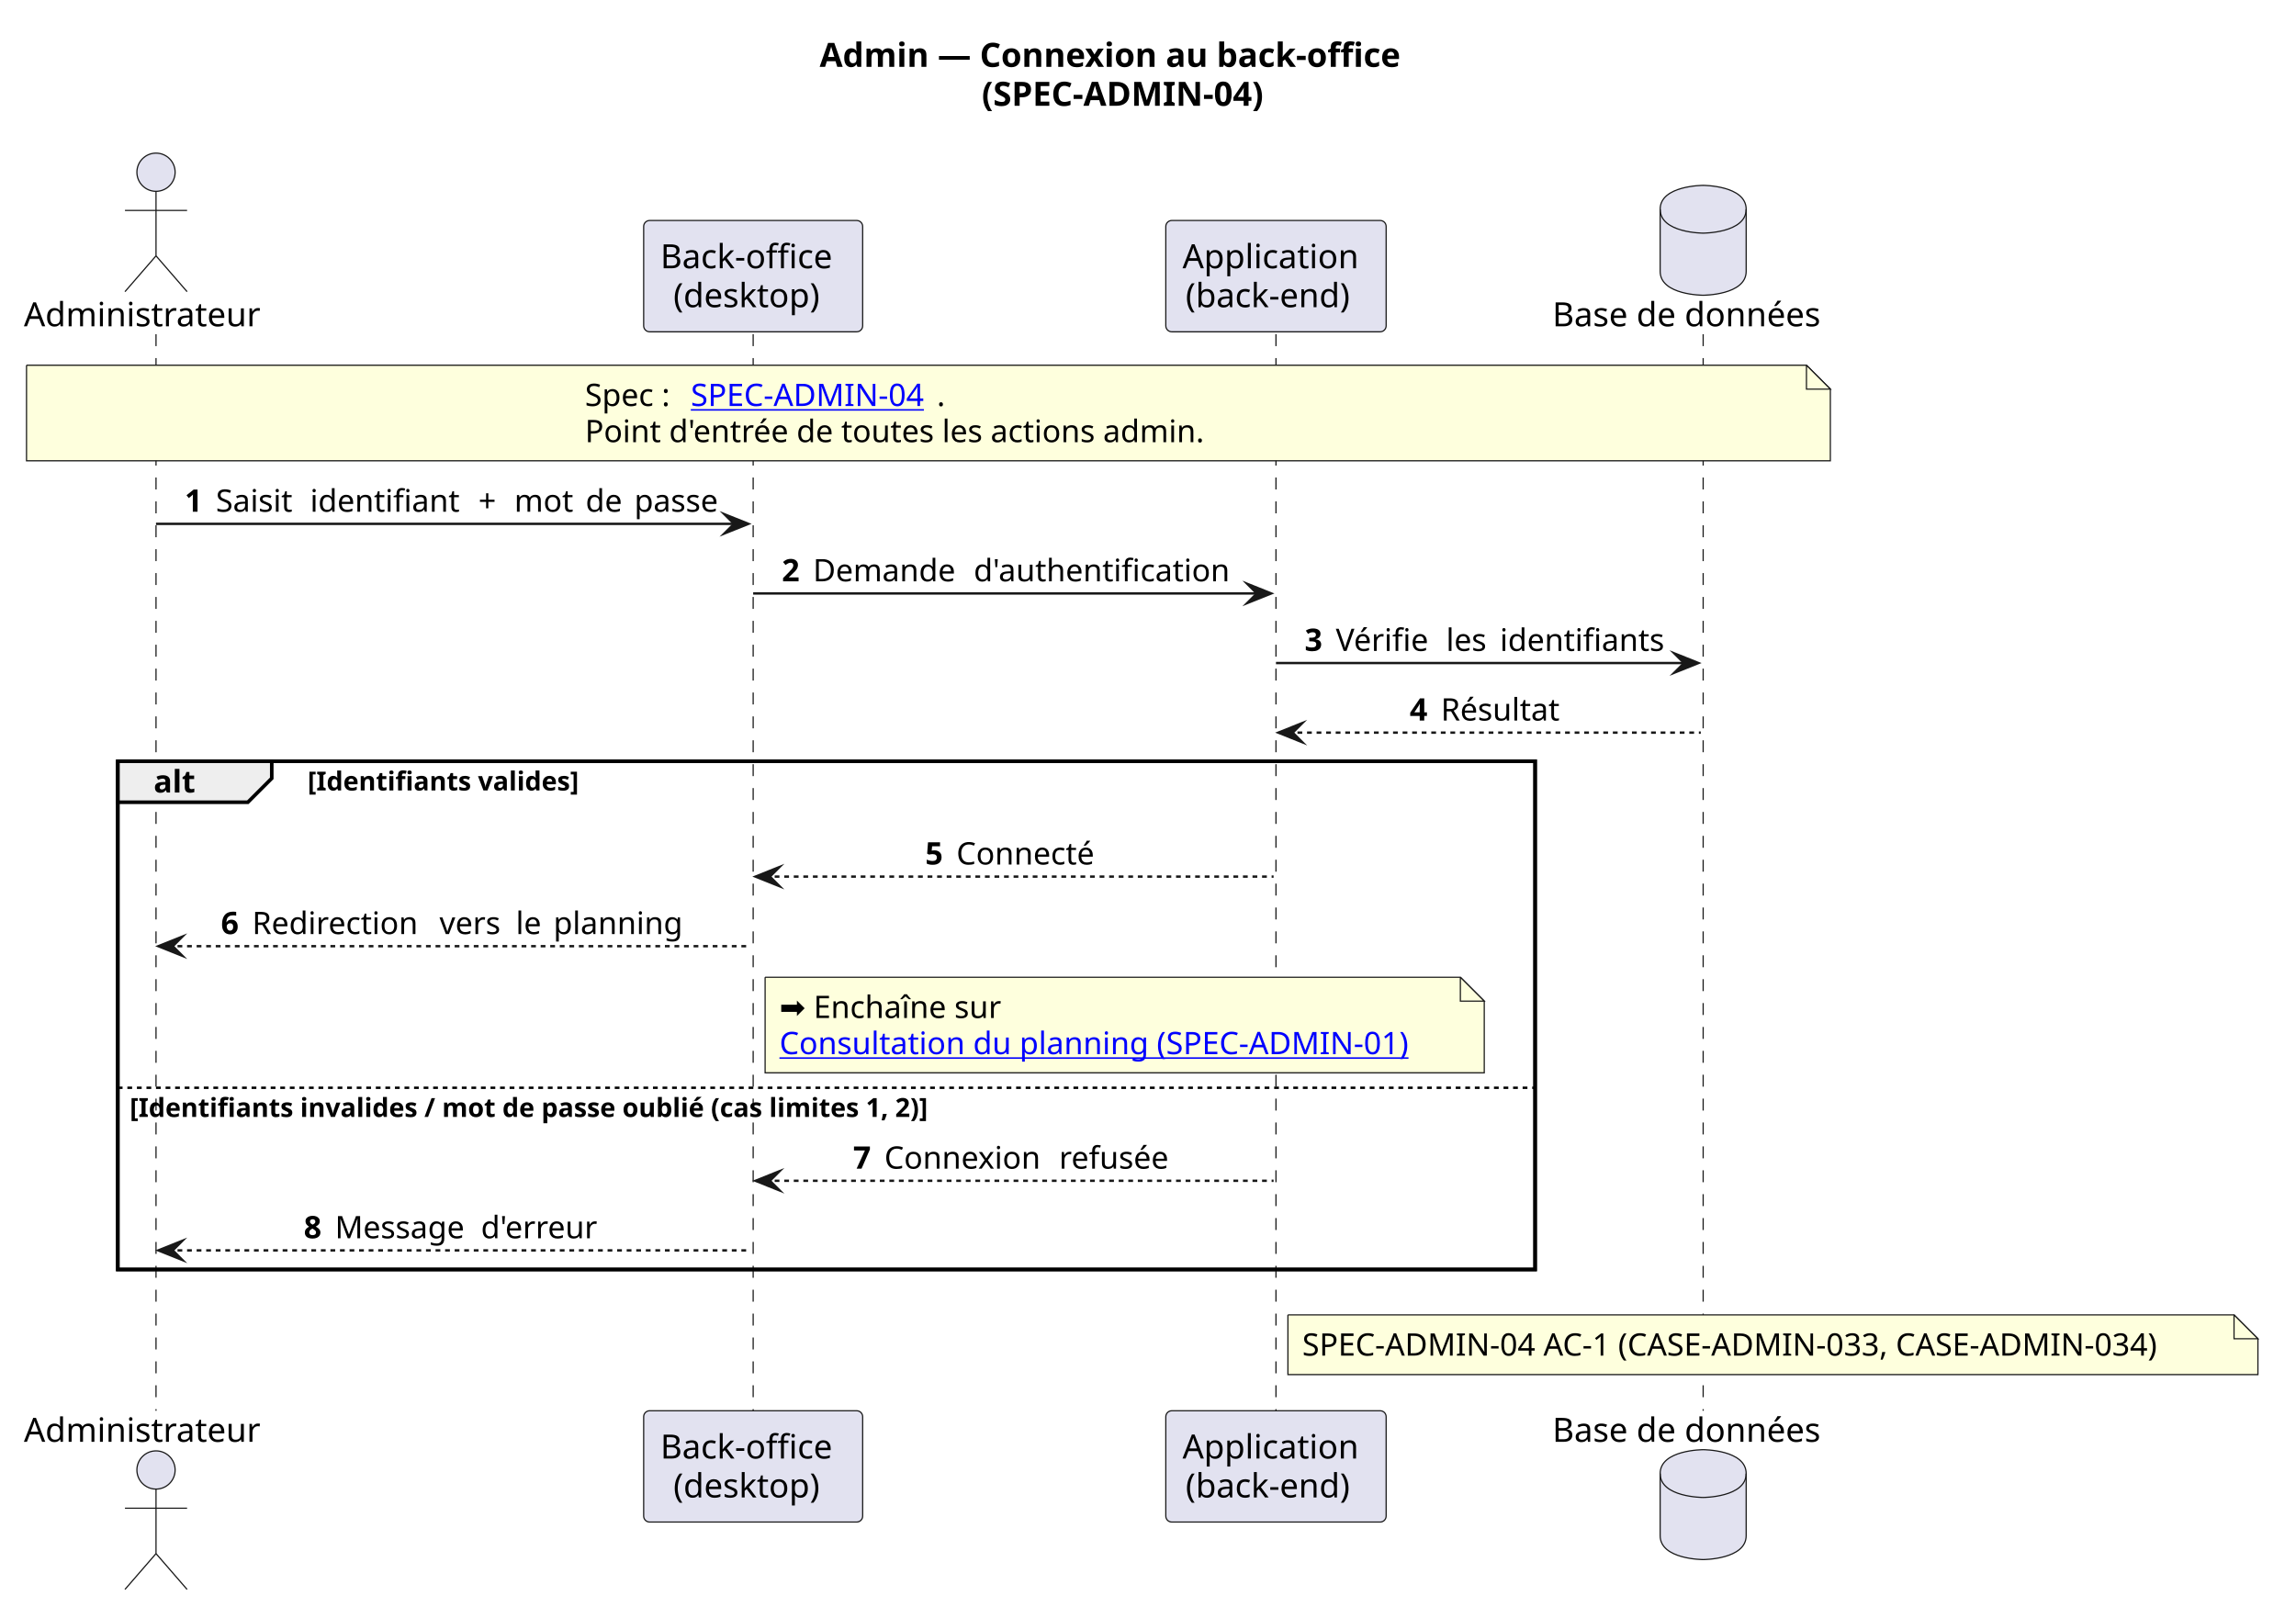
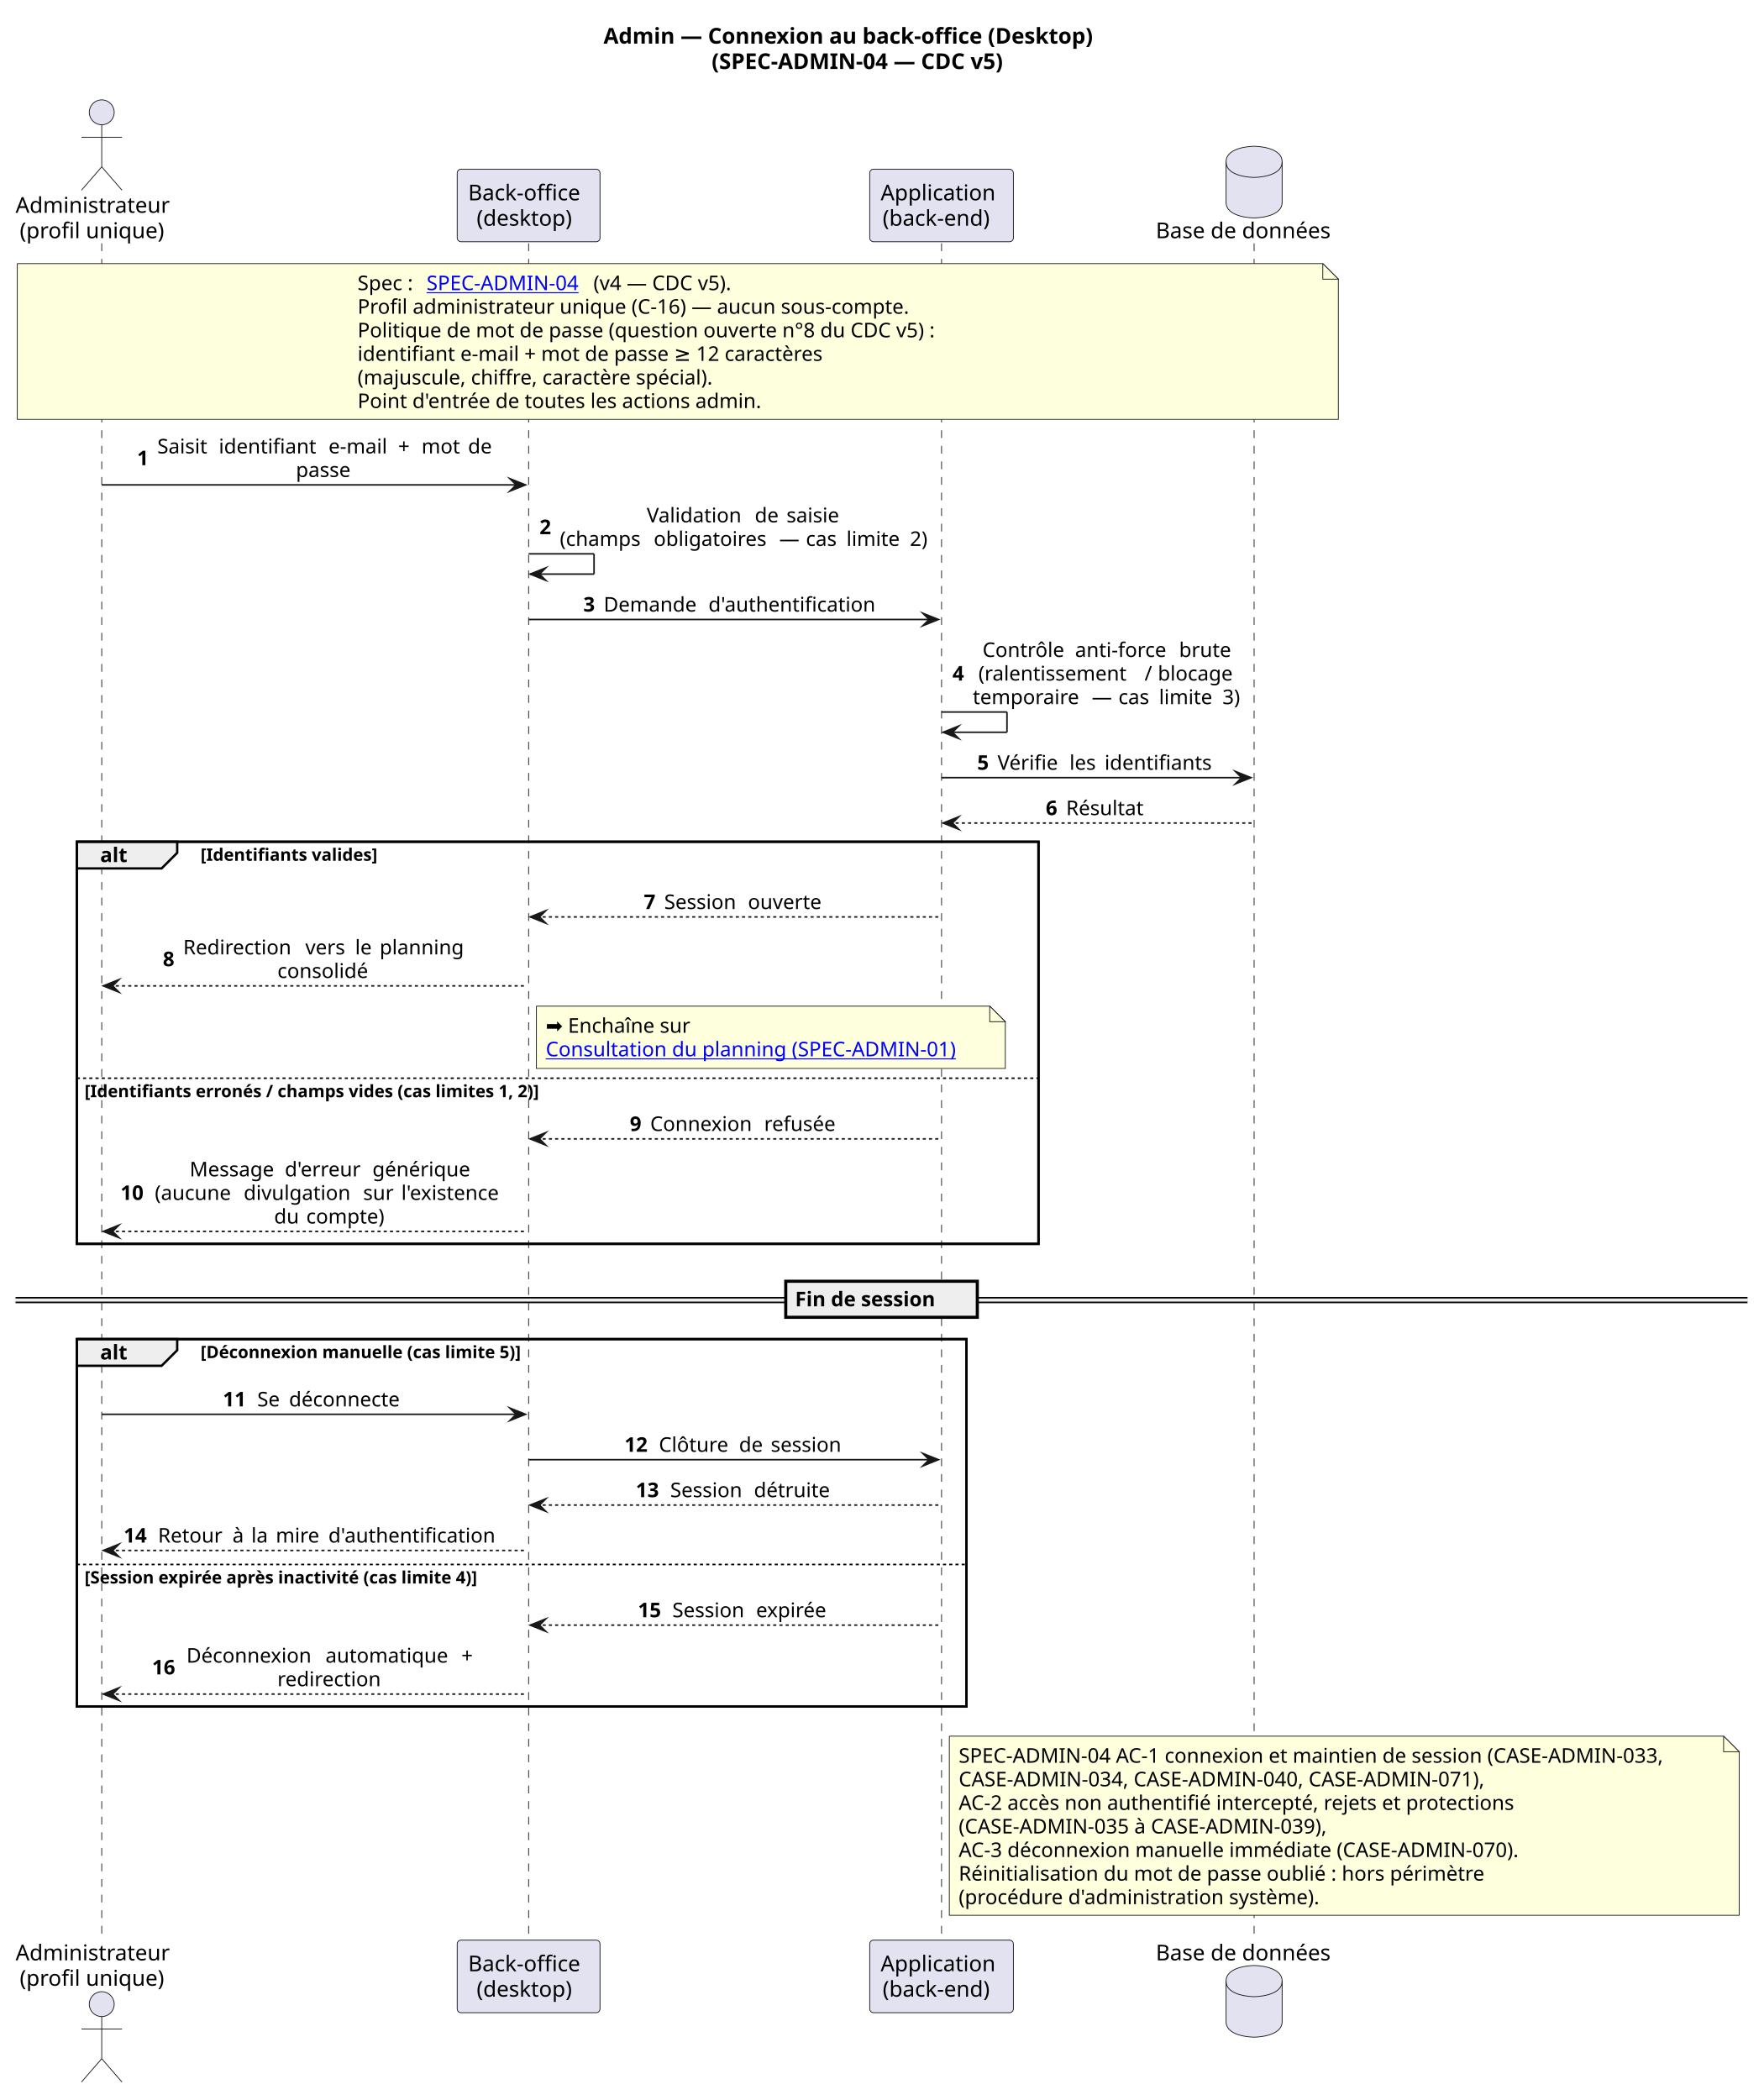
- <svg xmlns="http://www.w3.org/2000/svg" xmlns:xlink="http://www.w3.org/1999/xlink" version="1.1" data-diagram-type="SEQUENCE" style="width:961px;height:677px;background:#FFFFFF;" width="961px" height="677px" viewBox="0 0 961 677" zoomAndPan="magnify" preserveAspectRatio="none" contentStyleType="text/css">
+ <svg xmlns="http://www.w3.org/2000/svg" xmlns:xlink="http://www.w3.org/1999/xlink" version="1.1" data-diagram-type="SEQUENCE" style="width:1132px;height:1348px;background:#FFFFFF;" width="1132px" height="1348px" viewBox="0 0 1132 1348" zoomAndPan="magnify" preserveAspectRatio="none" contentStyleType="text/css">
  <defs />
  <g font-family="sans-serif" lengthAdjust="spacing">
    <g class="title" data-source-line="1">
-       <text x="343.068" y="27.995" fill="#000" font-size="14" textLength="273.137" font-weight="700">Admin — Connexion au back-office</text>
-       <text x="410.938" y="44.292" fill="#000" font-size="14" textLength="137.396" font-weight="700">(SPEC-ADMIN-04)</text>
-     </g>
-     <rect x="49.302" y="318.688" width="593.227" height="212.734" fill="none" style="stroke:#000;stroke-width:1.5;" />
-     <g>
-       <rect x="61.802" y="139.891" width="8" height="450.664" fill="#000" fill-opacity="0" />
-       <line x1="65.302" y1="139.891" x2="65.302" y2="590.555" style="stroke:#181818;stroke-width:0.5;stroke-dasharray:5,5;" />
-     </g>
-     <g>
-       <rect x="311.741" y="139.891" width="8" height="450.664" fill="#000" fill-opacity="0" />
-       <line x1="315.241" y1="139.891" x2="315.241" y2="590.555" style="stroke:#181818;stroke-width:0.5;stroke-dasharray:5,5;" />
-     </g>
-     <g>
-       <rect x="530.564" y="139.891" width="8" height="450.664" fill="#000" fill-opacity="0" />
-       <line x1="534.064" y1="139.891" x2="534.064" y2="590.555" style="stroke:#181818;stroke-width:0.5;stroke-dasharray:5,5;" />
-     </g>
-     <g>
-       <rect x="709.366" y="139.891" width="8" height="450.664" fill="#000" fill-opacity="0" />
-       <line x1="712.866" y1="139.891" x2="712.866" y2="590.555" style="stroke:#181818;stroke-width:0.5;stroke-dasharray:5,5;" />
+       <text x="387.407" y="27.995" fill="#000" font-size="14" textLength="355.899" font-weight="700">Admin — Connexion au back-office (Desktop)</text>
+       <text x="456.829" y="44.292" fill="#000" font-size="14" textLength="217.055" font-weight="700">(SPEC-ADMIN-04 — CDC v5)</text>
+     </g>
+     <rect x="49.302" y="540.313" width="617.303" height="258.133" fill="none" style="stroke:#000;stroke-width:1.5;" />
+     <rect x="49.302" y="859.578" width="571.086" height="235.867" fill="none" style="stroke:#000;stroke-width:1.5;" />
+     <g>
+       <rect x="61.802" y="156.188" width="8" height="1089.188" fill="#000" fill-opacity="0" />
+       <line x1="65.302" y1="156.188" x2="65.302" y2="1245.375" style="stroke:#181818;stroke-width:0.5;stroke-dasharray:5,5;" />
+     </g>
+     <g>
+       <rect x="335.818" y="156.188" width="8" height="1089.188" fill="#000" fill-opacity="0" />
+       <line x1="339.318" y1="156.188" x2="339.318" y2="1245.375" style="stroke:#181818;stroke-width:0.5;stroke-dasharray:5,5;" />
+     </g>
+     <g>
+       <rect x="600.888" y="156.188" width="8" height="1089.188" fill="#000" fill-opacity="0" />
+       <line x1="604.388" y1="156.188" x2="604.388" y2="1245.375" style="stroke:#181818;stroke-width:0.5;stroke-dasharray:5,5;" />
+     </g>
+     <g>
+       <rect x="801.516" y="156.188" width="8" height="1089.188" fill="#000" fill-opacity="0" />
+       <line x1="805.016" y1="156.188" x2="805.016" y2="1245.375" style="stroke:#181818;stroke-width:0.5;stroke-dasharray:5,5;" />
    </g>
    <text x="10" y="136.589" fill="#000" font-size="14" textLength="104.604">Administrateur</text>
+     <text x="12.652" y="152.886" fill="#000" font-size="14" textLength="99.299">(profil unique)</text>
    <ellipse cx="65.302" cy="72.094" rx="8" ry="8" fill="#E2E2F0" style="stroke:#181818;stroke-width:0.5;" />
    <path d="M65.302,80.094 L65.302,107.094 M52.302,88.094 L78.302,88.094 M65.302,107.094 L52.302,122.094 M65.302,107.094 L78.302,122.094" style="stroke:#181818;stroke-width:0.5;" fill="none" />
-     <rect x="269.41" y="92.297" width="91.663" height="46.594" fill="#E2E2F0" style="stroke:#181818;stroke-width:0.5;" rx="2.5" ry="2.5" />
-     <text x="276.41" y="112.292" fill="#000" font-size="14" textLength="77.663">Back-office</text>
-     <text x="281.858" y="128.589" fill="#000" font-size="14" textLength="66.767">(desktop)</text>
-     <rect x="487.953" y="92.297" width="92.224" height="46.594" fill="#E2E2F0" style="stroke:#181818;stroke-width:0.5;" rx="2.5" ry="2.5" />
-     <text x="494.953" y="112.292" fill="#000" font-size="14" textLength="78.224">Application</text>
-     <text x="496.255" y="128.589" fill="#000" font-size="14" textLength="75.619">(back-end)</text>
-     <text x="649.761" y="136.589" fill="#000" font-size="14" textLength="120.21">Base de données</text>
-     <path d="M694.866,87.594 C694.866,77.594 712.866,77.594 712.866,77.594 C712.866,77.594 730.866,77.594 730.866,87.594 L730.866,113.594 C730.866,123.594 712.866,123.594 712.866,123.594 C712.866,123.594 694.866,123.594 694.866,113.594 L694.866,87.594" style="stroke:#181818;stroke-width:0.5;" fill="#E2E2F0" />
-     <path d="M694.866,87.594 C694.866,97.594 712.866,97.594 712.866,97.594 C712.866,97.594 730.866,97.594 730.866,87.594" style="stroke:#181818;stroke-width:0.5;" fill="none" />
-     <text x="10" y="603.55" fill="#000" font-size="14" textLength="104.604">Administrateur</text>
-     <ellipse cx="65.302" cy="615.352" rx="8" ry="8" fill="#E2E2F0" style="stroke:#181818;stroke-width:0.5;" />
-     <path d="M65.302,623.352 L65.302,650.352 M52.302,631.352 L78.302,631.352 M65.302,650.352 L52.302,665.352 M65.302,650.352 L78.302,665.352" style="stroke:#181818;stroke-width:0.5;" fill="none" />
-     <rect x="269.41" y="590.555" width="91.663" height="46.594" fill="#E2E2F0" style="stroke:#181818;stroke-width:0.5;" rx="2.5" ry="2.5" />
-     <text x="276.41" y="610.55" fill="#000" font-size="14" textLength="77.663">Back-office</text>
-     <text x="281.858" y="626.847" fill="#000" font-size="14" textLength="66.767">(desktop)</text>
-     <rect x="487.953" y="590.555" width="92.224" height="46.594" fill="#E2E2F0" style="stroke:#181818;stroke-width:0.5;" rx="2.5" ry="2.5" />
-     <text x="494.953" y="610.55" fill="#000" font-size="14" textLength="78.224">Application</text>
-     <text x="496.255" y="626.847" fill="#000" font-size="14" textLength="75.619">(back-end)</text>
-     <text x="649.761" y="603.55" fill="#000" font-size="14" textLength="120.21">Base de données</text>
-     <path d="M694.866,616.852 C694.866,606.852 712.866,606.852 712.866,606.852 C712.866,606.852 730.866,606.852 730.866,616.852 L730.866,642.852 C730.866,652.852 712.866,652.852 712.866,652.852 C712.866,652.852 694.866,652.852 694.866,642.852 L694.866,616.852" style="stroke:#181818;stroke-width:0.5;" fill="#E2E2F0" />
-     <path d="M694.866,616.852 C694.866,626.852 712.866,626.852 712.866,626.852 C712.866,626.852 730.866,626.852 730.866,616.852" style="stroke:#181818;stroke-width:0.5;" fill="none" />
-     <path d="M11.098,152.891 L11.098,192.891 L766.098,192.891 L766.098,162.891 L756.098,152.891 L11.098,152.891" style="stroke:#181818;stroke-width:0.5;" fill="#FEFFDD" />
-     <path d="M756.098,152.891 L756.098,162.891 L766.098,162.891 L756.098,152.891" style="stroke:#181818;stroke-width:0.5;" fill="#FEFFDD" />
-     <text x="244.843" y="169.958" fill="#000" font-size="13" textLength="40.162">Spec :</text>
+     <rect x="293.486" y="108.594" width="91.663" height="46.594" fill="#E2E2F0" style="stroke:#181818;stroke-width:0.5;" rx="2.5" ry="2.5" />
+     <text x="300.486" y="128.589" fill="#000" font-size="14" textLength="77.663">Back-office</text>
+     <text x="305.935" y="144.886" fill="#000" font-size="14" textLength="66.767">(desktop)</text>
+     <rect x="558.276" y="108.594" width="92.224" height="46.594" fill="#E2E2F0" style="stroke:#181818;stroke-width:0.5;" rx="2.5" ry="2.5" />
+     <text x="565.276" y="128.589" fill="#000" font-size="14" textLength="78.224">Application</text>
+     <text x="566.578" y="144.886" fill="#000" font-size="14" textLength="75.619">(back-end)</text>
+     <text x="741.911" y="152.886" fill="#000" font-size="14" textLength="120.21">Base de données</text>
+     <path d="M787.016,103.891 C787.016,93.891 805.016,93.891 805.016,93.891 C805.016,93.891 823.016,93.891 823.016,103.891 L823.016,129.891 C823.016,139.891 805.016,139.891 805.016,139.891 C805.016,139.891 787.016,139.891 787.016,129.891 L787.016,103.891" style="stroke:#181818;stroke-width:0.5;" fill="#E2E2F0" />
+     <path d="M787.016,103.891 C787.016,113.891 805.016,113.891 805.016,113.891 C805.016,113.891 823.016,113.891 823.016,103.891" style="stroke:#181818;stroke-width:0.5;" fill="none" />
+     <text x="10" y="1258.37" fill="#000" font-size="14" textLength="104.604">Administrateur</text>
+     <text x="12.652" y="1274.667" fill="#000" font-size="14" textLength="99.299">(profil unique)</text>
+     <ellipse cx="65.302" cy="1286.469" rx="8" ry="8" fill="#E2E2F0" style="stroke:#181818;stroke-width:0.5;" />
+     <path d="M65.302,1294.469 L65.302,1321.469 M52.302,1302.469 L78.302,1302.469 M65.302,1321.469 L52.302,1336.469 M65.302,1321.469 L78.302,1336.469" style="stroke:#181818;stroke-width:0.5;" fill="none" />
+     <rect x="293.486" y="1245.375" width="91.663" height="46.594" fill="#E2E2F0" style="stroke:#181818;stroke-width:0.5;" rx="2.5" ry="2.5" />
+     <text x="300.486" y="1265.37" fill="#000" font-size="14" textLength="77.663">Back-office</text>
+     <text x="305.935" y="1281.667" fill="#000" font-size="14" textLength="66.767">(desktop)</text>
+     <rect x="558.276" y="1245.375" width="92.224" height="46.594" fill="#E2E2F0" style="stroke:#181818;stroke-width:0.5;" rx="2.5" ry="2.5" />
+     <text x="565.276" y="1265.37" fill="#000" font-size="14" textLength="78.224">Application</text>
+     <text x="566.578" y="1281.667" fill="#000" font-size="14" textLength="75.619">(back-end)</text>
+     <text x="741.911" y="1258.37" fill="#000" font-size="14" textLength="120.21">Base de données</text>
+     <path d="M787.016,1271.672 C787.016,1261.672 805.016,1261.672 805.016,1261.672 C805.016,1261.672 823.016,1261.672 823.016,1271.672 L823.016,1297.672 C823.016,1307.672 805.016,1307.672 805.016,1307.672 C805.016,1307.672 787.016,1307.672 787.016,1297.672 L787.016,1271.672" style="stroke:#181818;stroke-width:0.5;" fill="#E2E2F0" />
+     <path d="M787.016,1271.672 C787.016,1281.672 805.016,1281.672 805.016,1281.672 C805.016,1281.672 823.016,1281.672 823.016,1271.672" style="stroke:#181818;stroke-width:0.5;" fill="none" />
+     <path d="M11.098,169.188 L11.098,269.188 L859.098,269.188 L859.098,179.188 L849.098,169.188 L11.098,169.188" style="stroke:#181818;stroke-width:0.5;" fill="#FEFFDD" />
+     <path d="M849.098,169.188 L849.098,179.188 L859.098,179.188 L849.098,169.188" style="stroke:#181818;stroke-width:0.5;" fill="#FEFFDD" />
+     <text x="229.514" y="186.254" fill="#000" font-size="13" textLength="40.162">Spec :</text>
    <a target="_top" href="../../../specs/admin.md" xlink:href="../../../specs/admin.md" xlink:type="simple" xlink:actuate="onRequest" xlink:show="new" title="../../../specs/admin.md" xlink:title="../../../specs/admin.md">
-       <text x="289.137" y="169.958" fill="#00F" font-size="13" textLength="102.984" text-decoration="underline">SPEC-ADMIN-04</text>
+       <text x="273.808" y="186.254" fill="#00F" font-size="13" textLength="102.984" text-decoration="underline">SPEC-ADMIN-04</text>
    </a>
-     <text x="392.122" y="169.958" fill="#000" font-size="13">.</text>
-     <text x="244.843" y="185.09" fill="#000" font-size="13" textLength="279.481">Point d'entrée de toutes les actions admin.</text>
-     <polygon points="303.241,215.289,313.241,219.289,303.241,223.289,307.241,219.289" fill="#181818" style="stroke:#181818;stroke-width:1;stroke-linejoin:miter;stroke-miterlimit:10;" />
-     <line x1="65.302" y1="219.289" x2="309.241" y2="219.289" style="stroke:#181818;stroke-width:1;" />
-     <text x="77.302" y="214.223" fill="#000" font-size="13" font-weight="700">1</text>
-     <text x="90.347" y="214.223" fill="#000" font-size="13" textLength="35.312">Saisit</text>
-     <text x="125.659" y="214.223" fill="#000" font-size="13"> </text>
-     <text x="129.792" y="214.223" fill="#000" font-size="13" textLength="66.301">identifiant</text>
-     <text x="196.093" y="214.223" fill="#000" font-size="13"> </text>
-     <text x="200.225" y="214.223" fill="#000" font-size="13">+</text>
-     <text x="211.118" y="214.223" fill="#000" font-size="13"> </text>
-     <text x="215.25" y="214.223" fill="#000" font-size="13" textLength="25.714">mot</text>
-     <text x="240.964" y="214.223" fill="#000" font-size="13"> </text>
-     <text x="245.097" y="214.223" fill="#000" font-size="13" textLength="16.25">de</text>
-     <text x="261.347" y="214.223" fill="#000" font-size="13"> </text>
-     <text x="265.479" y="214.223" fill="#000" font-size="13" textLength="37.762">passe</text>
-     <polygon points="522.064,244.422,532.064,248.422,522.064,252.422,526.064,248.422" fill="#181818" style="stroke:#181818;stroke-width:1;stroke-linejoin:miter;stroke-miterlimit:10;" />
-     <line x1="315.241" y1="248.422" x2="528.064" y2="248.422" style="stroke:#181818;stroke-width:1;" />
-     <text x="327.241" y="243.356" fill="#000" font-size="13" font-weight="700">2</text>
-     <text x="340.287" y="243.356" fill="#000" font-size="13" textLength="63.127">Demande</text>
-     <text x="403.414" y="243.356" fill="#000" font-size="13"> </text>
-     <text x="407.546" y="243.356" fill="#000" font-size="13" textLength="114.518">d'authentification</text>
-     <polygon points="700.866,273.555,710.866,277.555,700.866,281.555,704.866,277.555" fill="#181818" style="stroke:#181818;stroke-width:1;stroke-linejoin:miter;stroke-miterlimit:10;" />
-     <line x1="534.064" y1="277.555" x2="706.866" y2="277.555" style="stroke:#181818;stroke-width:1;" />
-     <text x="546.064" y="272.489" fill="#000" font-size="13" font-weight="700">3</text>
-     <text x="559.11" y="272.489" fill="#000" font-size="13" textLength="42.034">Vérifie</text>
-     <text x="601.144" y="272.489" fill="#000" font-size="13"> </text>
-     <text x="605.276" y="272.489" fill="#000" font-size="13" textLength="18.383">les</text>
-     <text x="623.659" y="272.489" fill="#000" font-size="13"> </text>
-     <text x="627.792" y="272.489" fill="#000" font-size="13" textLength="73.074">identifiants</text>
-     <polygon points="545.064,302.688,535.064,306.688,545.064,310.688,541.064,306.688" fill="#181818" style="stroke:#181818;stroke-width:1;stroke-linejoin:miter;stroke-miterlimit:10;" />
-     <line x1="539.064" y1="306.688" x2="711.866" y2="306.688" style="stroke:#181818;stroke-width:1;stroke-dasharray:2,2;" />
-     <text x="590.035" y="301.622" fill="#000" font-size="13" font-weight="700">4</text>
-     <text x="603.08" y="301.622" fill="#000" font-size="13" textLength="53.815">Résultat</text>
-     <path d="M49.302,318.688 L113.745,318.688 L113.745,325.82 L103.745,335.82 L49.302,335.82 L49.302,318.688" style="stroke:#000;stroke-width:1.5;" fill="#EEE" />
-     <rect x="49.302" y="318.688" width="593.227" height="212.734" fill="none" style="stroke:#000;stroke-width:1.5;" />
-     <text x="64.302" y="331.754" fill="#000" font-size="13" textLength="19.443" font-weight="700">alt</text>
-     <text x="128.745" y="330.898" fill="#000" font-size="11" textLength="129.803" font-weight="700">[Identifiants valides]</text>
-     <polygon points="326.241,362.953,316.241,366.953,326.241,370.953,322.241,366.953" fill="#181818" style="stroke:#181818;stroke-width:1;stroke-linejoin:miter;stroke-miterlimit:10;" />
-     <line x1="320.241" y1="366.953" x2="533.064" y2="366.953" style="stroke:#181818;stroke-width:1;stroke-dasharray:2,2;" />
-     <text x="387.255" y="361.887" fill="#000" font-size="13" font-weight="700">5</text>
-     <text x="400.301" y="361.887" fill="#000" font-size="13" textLength="61.75">Connecté</text>
-     <polygon points="76.302,392.086,66.302,396.086,76.302,400.086,72.302,396.086" fill="#181818" style="stroke:#181818;stroke-width:1;stroke-linejoin:miter;stroke-miterlimit:10;" />
-     <line x1="70.302" y1="396.086" x2="314.241" y2="396.086" style="stroke:#181818;stroke-width:1;stroke-dasharray:2,2;" />
-     <text x="92.492" y="391.02" fill="#000" font-size="13" font-weight="700">6</text>
-     <text x="105.537" y="391.02" fill="#000" font-size="13" textLength="74.287">Redirection</text>
-     <text x="179.824" y="391.02" fill="#000" font-size="13"> </text>
-     <text x="183.956" y="391.02" fill="#000" font-size="13" textLength="27.809">vers</text>
-     <text x="211.765" y="391.02" fill="#000" font-size="13"> </text>
-     <text x="215.897" y="391.02" fill="#000" font-size="13" textLength="11.61">le</text>
-     <text x="227.507" y="391.02" fill="#000" font-size="13"> </text>
-     <text x="231.64" y="391.02" fill="#000" font-size="13" textLength="56.412">planning</text>
-     <path d="M320.241,409.086 L320.241,449.086 L621.241,449.086 L621.241,419.086 L611.241,409.086 L320.241,409.086" style="stroke:#181818;stroke-width:0.5;" fill="#FEFFDD" />
-     <path d="M611.241,409.086 L611.241,419.086 L621.241,419.086 L611.241,409.086" style="stroke:#181818;stroke-width:0.5;" fill="#FEFFDD" />
-     <text x="326.241" y="426.153" fill="#000" font-size="13" textLength="99.169">➡ Enchaîne sur</text>
+     <text x="380.925" y="186.254" fill="#000" font-size="13" textLength="99.766">(v4 — CDC v5).</text>
+     <text x="229.514" y="201.387" fill="#000" font-size="13" textLength="379.476">Profil administrateur unique (C-16) — aucun sous-compte.</text>
+     <text x="229.514" y="216.52" fill="#000" font-size="13" textLength="402.289">Politique de mot de passe (question ouverte n°8 du CDC v5) :</text>
+     <text x="229.514" y="231.653" fill="#000" font-size="13" textLength="326.739">identifiant e-mail + mot de passe ≥ 12 caractères</text>
+     <text x="229.514" y="246.786" fill="#000" font-size="13" textLength="250.053">(majuscule, chiffre, caractère spécial).</text>
+     <text x="229.514" y="261.918" fill="#000" font-size="13" textLength="279.481">Point d'entrée de toutes les actions admin.</text>
+     <polygon points="327.318,307.25,337.318,311.25,327.318,315.25,331.318,311.25" fill="#181818" style="stroke:#181818;stroke-width:1;stroke-linejoin:miter;stroke-miterlimit:10;" />
+     <line x1="65.302" y1="311.25" x2="333.318" y2="311.25" style="stroke:#181818;stroke-width:1;" />
+     <text x="87.95" y="298.618" fill="#000" font-size="13" font-weight="700">1</text>
+     <text x="100.995" y="291.051" fill="#000" font-size="13" textLength="35.312">Saisit</text>
+     <text x="136.307" y="291.051" fill="#000" font-size="13"> </text>
+     <text x="140.44" y="291.051" fill="#000" font-size="13" textLength="66.301">identifiant</text>
+     <text x="206.741" y="291.051" fill="#000" font-size="13"> </text>
+     <text x="210.873" y="291.051" fill="#000" font-size="13" textLength="40.542">e-mail</text>
+     <text x="251.416" y="291.051" fill="#000" font-size="13"> </text>
+     <text x="255.548" y="291.051" fill="#000" font-size="13">+</text>
+     <text x="266.441" y="291.051" fill="#000" font-size="13"> </text>
+     <text x="270.573" y="291.051" fill="#000" font-size="13" textLength="25.714">mot</text>
+     <text x="296.287" y="291.051" fill="#000" font-size="13"> </text>
+     <text x="300.42" y="291.051" fill="#000" font-size="13" textLength="16.25">de</text>
+     <text x="189.951" y="306.184" fill="#000" font-size="13" textLength="37.762">passe</text>
+     <line x1="339.318" y1="355.516" x2="381.318" y2="355.516" style="stroke:#181818;stroke-width:1;" />
+     <line x1="381.318" y1="355.516" x2="381.318" y2="368.516" style="stroke:#181818;stroke-width:1;" />
+     <line x1="340.318" y1="368.516" x2="381.318" y2="368.516" style="stroke:#181818;stroke-width:1;" />
+     <polygon points="350.318,364.516,340.318,368.516,350.318,372.516,346.318,368.516" fill="#181818" style="stroke:#181818;stroke-width:1;stroke-linejoin:miter;stroke-miterlimit:10;" />
+     <text x="346.318" y="342.883" fill="#000" font-size="13" font-weight="700">2</text>
+     <text x="415.15" y="335.317" fill="#000" font-size="13" textLength="65.203">Validation</text>
+     <text x="480.353" y="335.317" fill="#000" font-size="13"> </text>
+     <text x="484.485" y="335.317" fill="#000" font-size="13" textLength="16.25">de</text>
+     <text x="500.735" y="335.317" fill="#000" font-size="13"> </text>
+     <text x="504.867" y="335.317" fill="#000" font-size="13" textLength="36.734">saisie</text>
+     <text x="359.363" y="350.45" fill="#000" font-size="13" textLength="56.113">(champs</text>
+     <text x="415.477" y="350.45" fill="#000" font-size="13"> </text>
+     <text x="419.609" y="350.45" fill="#000" font-size="13" textLength="76.426">obligatoires</text>
+     <text x="496.035" y="350.45" fill="#000" font-size="13"> </text>
+     <text x="500.167" y="350.45" fill="#000" font-size="13">—</text>
+     <text x="513.167" y="350.45" fill="#000" font-size="13"> </text>
+     <text x="517.299" y="350.45" fill="#000" font-size="13" textLength="21.887">cas</text>
+     <text x="539.186" y="350.45" fill="#000" font-size="13"> </text>
+     <text x="543.318" y="350.45" fill="#000" font-size="13" textLength="36.594">limite</text>
+     <text x="579.913" y="350.45" fill="#000" font-size="13"> </text>
+     <text x="584.045" y="350.45" fill="#000" font-size="13" textLength="13.343">2)</text>
+     <polygon points="592.388,393.648,602.388,397.648,592.388,401.648,596.388,397.648" fill="#181818" style="stroke:#181818;stroke-width:1;stroke-linejoin:miter;stroke-miterlimit:10;" />
+     <line x1="339.318" y1="397.648" x2="598.388" y2="397.648" style="stroke:#181818;stroke-width:1;" />
+     <text x="374.441" y="392.583" fill="#000" font-size="13" font-weight="700">3</text>
+     <text x="387.487" y="392.583" fill="#000" font-size="13" textLength="63.127">Demande</text>
+     <text x="450.614" y="392.583" fill="#000" font-size="13"> </text>
+     <text x="454.746" y="392.583" fill="#000" font-size="13" textLength="114.518">d'authentification</text>
+     <line x1="604.388" y1="457.047" x2="646.388" y2="457.047" style="stroke:#181818;stroke-width:1;" />
+     <line x1="646.388" y1="457.047" x2="646.388" y2="470.047" style="stroke:#181818;stroke-width:1;" />
+     <line x1="605.388" y1="470.047" x2="646.388" y2="470.047" style="stroke:#181818;stroke-width:1;" />
+     <polygon points="615.388,466.047,605.388,470.047,615.388,474.047,611.388,470.047" fill="#181818" style="stroke:#181818;stroke-width:1;stroke-linejoin:miter;stroke-miterlimit:10;" />
+     <text x="611.388" y="436.848" fill="#000" font-size="13" font-weight="700">4</text>
+     <text x="630.676" y="421.715" fill="#000" font-size="13" textLength="55.275">Contrôle</text>
+     <text x="685.951" y="421.715" fill="#000" font-size="13"> </text>
+     <text x="690.084" y="421.715" fill="#000" font-size="13" textLength="62.626">anti-force</text>
+     <text x="752.71" y="421.715" fill="#000" font-size="13"> </text>
+     <text x="756.842" y="421.715" fill="#000" font-size="13" textLength="34.931">brute</text>
+     <text x="628.07" y="436.848" fill="#000" font-size="13" textLength="102.483">(ralentissement</text>
+     <text x="730.553" y="436.848" fill="#000" font-size="13"> </text>
+     <text x="734.686" y="436.848" fill="#000" font-size="13">/</text>
+     <text x="739.065" y="436.848" fill="#000" font-size="13"> </text>
+     <text x="743.198" y="436.848" fill="#000" font-size="13" textLength="51.181">blocage</text>
+     <text x="624.433" y="451.981" fill="#000" font-size="13" textLength="72.23">temporaire</text>
+     <text x="696.663" y="451.981" fill="#000" font-size="13"> </text>
+     <text x="700.795" y="451.981" fill="#000" font-size="13">—</text>
+     <text x="713.795" y="451.981" fill="#000" font-size="13"> </text>
+     <text x="717.928" y="451.981" fill="#000" font-size="13" textLength="21.887">cas</text>
+     <text x="739.814" y="451.981" fill="#000" font-size="13"> </text>
+     <text x="743.947" y="451.981" fill="#000" font-size="13" textLength="36.594">limite</text>
+     <text x="780.541" y="451.981" fill="#000" font-size="13"> </text>
+     <text x="784.673" y="451.981" fill="#000" font-size="13" textLength="13.343">3)</text>
+     <polygon points="793.016,495.18,803.016,499.18,793.016,503.18,797.016,499.18" fill="#181818" style="stroke:#181818;stroke-width:1;stroke-linejoin:miter;stroke-miterlimit:10;" />
+     <line x1="604.388" y1="499.18" x2="799.016" y2="499.18" style="stroke:#181818;stroke-width:1;" />
+     <text x="627.301" y="494.114" fill="#000" font-size="13" font-weight="700">5</text>
+     <text x="640.347" y="494.114" fill="#000" font-size="13" textLength="42.034">Vérifie</text>
+     <text x="682.381" y="494.114" fill="#000" font-size="13"> </text>
+     <text x="686.513" y="494.114" fill="#000" font-size="13" textLength="18.383">les</text>
+     <text x="704.896" y="494.114" fill="#000" font-size="13"> </text>
+     <text x="709.028" y="494.114" fill="#000" font-size="13" textLength="73.074">identifiants</text>
+     <polygon points="615.388,524.313,605.388,528.313,615.388,532.313,611.388,528.313" fill="#181818" style="stroke:#181818;stroke-width:1;stroke-linejoin:miter;stroke-miterlimit:10;" />
+     <line x1="609.388" y1="528.313" x2="804.016" y2="528.313" style="stroke:#181818;stroke-width:1;stroke-dasharray:2,2;" />
+     <text x="671.271" y="523.247" fill="#000" font-size="13" font-weight="700">6</text>
+     <text x="684.317" y="523.247" fill="#000" font-size="13" textLength="53.815">Résultat</text>
+     <path d="M49.302,540.313 L113.745,540.313 L113.745,547.445 L103.745,557.445 L49.302,557.445 L49.302,540.313" style="stroke:#000;stroke-width:1.5;" fill="#EEE" />
+     <rect x="49.302" y="540.313" width="617.303" height="258.133" fill="none" style="stroke:#000;stroke-width:1.5;" />
+     <text x="64.302" y="553.379" fill="#000" font-size="13" textLength="19.443" font-weight="700">alt</text>
+     <text x="128.745" y="552.523" fill="#000" font-size="11" textLength="129.803" font-weight="700">[Identifiants valides]</text>
+     <polygon points="350.318,584.578,340.318,588.578,350.318,592.578,346.318,588.578" fill="#181818" style="stroke:#181818;stroke-width:1;stroke-linejoin:miter;stroke-miterlimit:10;" />
+     <line x1="344.318" y1="588.578" x2="603.388" y2="588.578" style="stroke:#181818;stroke-width:1;stroke-dasharray:2,2;" />
+     <text x="413.302" y="583.512" fill="#000" font-size="13" font-weight="700">7</text>
+     <text x="426.347" y="583.512" fill="#000" font-size="13" textLength="49.601">Session</text>
+     <text x="475.948" y="583.512" fill="#000" font-size="13"> </text>
+     <text x="480.08" y="583.512" fill="#000" font-size="13" textLength="50.324">ouverte</text>
+     <polygon points="76.302,628.844,66.302,632.844,76.302,636.844,72.302,632.844" fill="#181818" style="stroke:#181818;stroke-width:1;stroke-linejoin:miter;stroke-miterlimit:10;" />
+     <line x1="70.302" y1="632.844" x2="338.318" y2="632.844" style="stroke:#181818;stroke-width:1;stroke-dasharray:2,2;" />
+     <text x="104.53" y="620.211" fill="#000" font-size="13" font-weight="700">8</text>
+     <text x="117.575" y="612.645" fill="#000" font-size="13" textLength="74.287">Redirection</text>
+     <text x="191.862" y="612.645" fill="#000" font-size="13"> </text>
+     <text x="195.994" y="612.645" fill="#000" font-size="13" textLength="27.809">vers</text>
+     <text x="223.803" y="612.645" fill="#000" font-size="13"> </text>
+     <text x="227.936" y="612.645" fill="#000" font-size="13" textLength="11.61">le</text>
+     <text x="239.546" y="612.645" fill="#000" font-size="13"> </text>
+     <text x="243.678" y="612.645" fill="#000" font-size="13" textLength="56.412">planning</text>
+     <text x="178.062" y="627.778" fill="#000" font-size="13" textLength="61.541">consolidé</text>
+     <path d="M344.318,645.844 L344.318,685.844 L645.318,685.844 L645.318,655.844 L635.318,645.844 L344.318,645.844" style="stroke:#181818;stroke-width:0.5;" fill="#FEFFDD" />
+     <path d="M635.318,645.844 L635.318,655.844 L645.318,655.844 L635.318,645.844" style="stroke:#181818;stroke-width:0.5;" fill="#FEFFDD" />
+     <text x="350.318" y="662.911" fill="#000" font-size="13" textLength="99.169">➡ Enchaîne sur</text>
    <a target="_top" href="admin-consultation-planning.svg" xlink:href="admin-consultation-planning.svg" xlink:type="simple" xlink:actuate="onRequest" xlink:show="new" title="admin-consultation-planning.svg" xlink:title="admin-consultation-planning.svg">
-       <text x="326.241" y="441.286" fill="#00F" font-size="13" textLength="280.287" text-decoration="underline">Consultation du planning (SPEC-ADMIN-01)</text>
+       <text x="350.318" y="678.043" fill="#00F" font-size="13" textLength="280.287" text-decoration="underline">Consultation du planning (SPEC-ADMIN-01)</text>
    </a>
-     <line x1="49.302" y1="455.352" x2="642.528" y2="455.352" style="stroke:#000;stroke-width:1;stroke-dasharray:2,2;" />
-     <text x="54.302" y="467.562" fill="#000" font-size="11" textLength="385.688" font-weight="700">[Identifiants invalides / mot de passe oublié (cas limites 1, 2)]</text>
-     <polygon points="326.241,490.289,316.241,494.289,326.241,498.289,322.241,494.289" fill="#181818" style="stroke:#181818;stroke-width:1;stroke-linejoin:miter;stroke-miterlimit:10;" />
-     <line x1="320.241" y1="494.289" x2="533.064" y2="494.289" style="stroke:#181818;stroke-width:1;stroke-dasharray:2,2;" />
-     <text x="357.097" y="489.223" fill="#000" font-size="13" font-weight="700">7</text>
-     <text x="370.143" y="489.223" fill="#000" font-size="13" textLength="69.005">Connexion</text>
-     <text x="439.148" y="489.223" fill="#000" font-size="13"> </text>
-     <text x="443.281" y="489.223" fill="#000" font-size="13" textLength="48.928">refusée</text>
-     <polygon points="76.302,519.422,66.302,523.422,76.302,527.422,72.302,523.422" fill="#181818" style="stroke:#181818;stroke-width:1;stroke-linejoin:miter;stroke-miterlimit:10;" />
-     <line x1="70.302" y1="523.422" x2="314.241" y2="523.422" style="stroke:#181818;stroke-width:1;stroke-dasharray:2,2;" />
-     <text x="127.147" y="518.356" fill="#000" font-size="13" font-weight="700">8</text>
-     <text x="140.192" y="518.356" fill="#000" font-size="13" textLength="56.977">Message</text>
-     <text x="197.169" y="518.356" fill="#000" font-size="13"> </text>
-     <text x="201.301" y="518.356" fill="#000" font-size="13" textLength="52.095">d'erreur</text>
-     <path d="M539.064,550.422 L539.064,575.422 L945.064,575.422 L945.064,560.422 L935.064,550.422 L539.064,550.422" style="stroke:#181818;stroke-width:0.5;" fill="#FEFFDD" />
-     <path d="M935.064,550.422 L935.064,560.422 L945.064,560.422 L935.064,550.422" style="stroke:#181818;stroke-width:0.5;" fill="#FEFFDD" />
-     <text x="545.064" y="567.489" fill="#000" font-size="13" textLength="385.208">SPEC-ADMIN-04 AC-1 (CASE-ADMIN-033, CASE-ADMIN-034)</text>
+     <line x1="49.302" y1="692.109" x2="666.605" y2="692.109" style="stroke:#000;stroke-width:1;stroke-dasharray:2,2;" />
+     <text x="54.302" y="704.32" fill="#000" font-size="11" textLength="336.87" font-weight="700">[Identifiants erronés / champs vides (cas limites 1, 2)]</text>
+     <polygon points="350.318,727.047,340.318,731.047,350.318,735.047,346.318,731.047" fill="#181818" style="stroke:#181818;stroke-width:1;stroke-linejoin:miter;stroke-miterlimit:10;" />
+     <line x1="344.318" y1="731.047" x2="603.388" y2="731.047" style="stroke:#181818;stroke-width:1;stroke-dasharray:2,2;" />
+     <text x="404.297" y="725.981" fill="#000" font-size="13" font-weight="700">9</text>
+     <text x="417.343" y="725.981" fill="#000" font-size="13" textLength="69.005">Connexion</text>
+     <text x="486.348" y="725.981" fill="#000" font-size="13"> </text>
+     <text x="490.48" y="725.981" fill="#000" font-size="13" textLength="48.928">refusée</text>
+     <polygon points="76.302,786.445,66.302,790.445,76.302,794.445,72.302,790.445" fill="#181818" style="stroke:#181818;stroke-width:1;stroke-linejoin:miter;stroke-miterlimit:10;" />
+     <line x1="70.302" y1="790.445" x2="338.318" y2="790.445" style="stroke:#181818;stroke-width:1;stroke-dasharray:2,2;" />
+     <text x="77.302" y="770.247" fill="#000" font-size="13" textLength="18.091" font-weight="700">10</text>
+     <text x="121.72" y="755.114" fill="#000" font-size="13" textLength="56.977">Message</text>
+     <text x="178.697" y="755.114" fill="#000" font-size="13"> </text>
+     <text x="182.829" y="755.114" fill="#000" font-size="13" textLength="52.095">d'erreur</text>
+     <text x="234.925" y="755.114" fill="#000" font-size="13"> </text>
+     <text x="239.057" y="755.114" fill="#000" font-size="13" textLength="65.933">générique</text>
+     <text x="99.393" y="770.247" fill="#000" font-size="13" textLength="52.901">(aucune</text>
+     <text x="152.294" y="770.247" fill="#000" font-size="13"> </text>
+     <text x="156.426" y="770.247" fill="#000" font-size="13" textLength="72.528">divulgation</text>
+     <text x="228.955" y="770.247" fill="#000" font-size="13"> </text>
+     <text x="233.087" y="770.247" fill="#000" font-size="13" textLength="20.357">sur</text>
+     <text x="253.444" y="770.247" fill="#000" font-size="13"> </text>
+     <text x="257.576" y="770.247" fill="#000" font-size="13" textLength="69.742">l'existence</text>
+     <text x="175.952" y="785.379" fill="#000" font-size="13" textLength="16.491">du</text>
+     <text x="192.443" y="785.379" fill="#000" font-size="13"> </text>
+     <text x="196.575" y="785.379" fill="#000" font-size="13" textLength="54.184">compte)</text>
+     <rect x="10" y="833.012" width="1111.713" height="3" fill="#EEE" style="stroke:#EEE;stroke-width:1;" />
+     <line x1="10" y1="833.012" x2="1121.713" y2="833.012" style="stroke:#000;stroke-width:1;" />
+     <line x1="10" y1="836.012" x2="1121.713" y2="836.012" style="stroke:#000;stroke-width:1;" />
+     <rect x="504.375" y="822.445" width="122.964" height="23.133" fill="#EEE" style="stroke:#000;stroke-width:2;" />
+     <text x="510.375" y="838.512" fill="#000" font-size="13" textLength="104.438" font-weight="700">Fin de session</text>
+     <path d="M49.302,859.578 L113.745,859.578 L113.745,866.711 L103.745,876.711 L49.302,876.711 L49.302,859.578" style="stroke:#000;stroke-width:1.5;" fill="#EEE" />
+     <rect x="49.302" y="859.578" width="571.086" height="235.867" fill="none" style="stroke:#000;stroke-width:1.5;" />
+     <text x="64.302" y="872.645" fill="#000" font-size="13" textLength="19.443" font-weight="700">alt</text>
+     <text x="128.745" y="871.789" fill="#000" font-size="11" textLength="236.119" font-weight="700">[Déconnexion manuelle (cas limite 5)]</text>
+     <polygon points="327.318,903.844,337.318,907.844,327.318,911.844,331.318,907.844" fill="#181818" style="stroke:#181818;stroke-width:1;stroke-linejoin:miter;stroke-miterlimit:10;" />
+     <line x1="65.302" y1="907.844" x2="333.318" y2="907.844" style="stroke:#181818;stroke-width:1;" />
+     <text x="143.038" y="902.778" fill="#000" font-size="13" textLength="18.091" font-weight="700">11</text>
+     <text x="165.129" y="902.778" fill="#000" font-size="13" textLength="16.25">Se</text>
+     <text x="181.379" y="902.778" fill="#000" font-size="13"> </text>
+     <text x="185.511" y="902.778" fill="#000" font-size="13" textLength="76.07">déconnecte</text>
+     <polygon points="592.388,932.977,602.388,936.977,592.388,940.977,596.388,936.977" fill="#181818" style="stroke:#181818;stroke-width:1;stroke-linejoin:miter;stroke-miterlimit:10;" />
+     <line x1="339.318" y1="936.977" x2="598.388" y2="936.977" style="stroke:#181818;stroke-width:1;" />
+     <text x="400.828" y="931.911" fill="#000" font-size="13" textLength="18.091" font-weight="700">12</text>
+     <text x="422.919" y="931.911" fill="#000" font-size="13" textLength="47.322">Clôture</text>
+     <text x="470.241" y="931.911" fill="#000" font-size="13"> </text>
+     <text x="474.373" y="931.911" fill="#000" font-size="13" textLength="16.25">de</text>
+     <text x="490.623" y="931.911" fill="#000" font-size="13"> </text>
+     <text x="494.756" y="931.911" fill="#000" font-size="13" textLength="48.122">session</text>
+     <polygon points="350.318,962.109,340.318,966.109,350.318,970.109,346.318,966.109" fill="#181818" style="stroke:#181818;stroke-width:1;stroke-linejoin:miter;stroke-miterlimit:10;" />
+     <line x1="344.318" y1="966.109" x2="603.388" y2="966.109" style="stroke:#181818;stroke-width:1;stroke-dasharray:2,2;" />
+     <text x="408.122" y="961.043" fill="#000" font-size="13" textLength="18.091" font-weight="700">13</text>
+     <text x="430.213" y="961.043" fill="#000" font-size="13" textLength="49.601">Session</text>
+     <text x="479.813" y="961.043" fill="#000" font-size="13"> </text>
+     <text x="483.946" y="961.043" fill="#000" font-size="13" textLength="51.638">détruite</text>
+     <polygon points="76.302,991.242,66.302,995.242,76.302,999.242,72.302,995.242" fill="#181818" style="stroke:#181818;stroke-width:1;stroke-linejoin:miter;stroke-miterlimit:10;" />
+     <line x1="70.302" y1="995.242" x2="338.318" y2="995.242" style="stroke:#181818;stroke-width:1;stroke-dasharray:2,2;" />
+     <text x="79.327" y="990.176" fill="#000" font-size="13" textLength="18.091" font-weight="700">14</text>
+     <text x="101.417" y="990.176" fill="#000" font-size="13" textLength="43.666">Retour</text>
+     <text x="145.083" y="990.176" fill="#000" font-size="13"> </text>
+     <text x="149.215" y="990.176" fill="#000" font-size="13">à</text>
+     <text x="157.182" y="990.176" fill="#000" font-size="13"> </text>
+     <text x="161.314" y="990.176" fill="#000" font-size="13" textLength="11.578">la</text>
+     <text x="172.892" y="990.176" fill="#000" font-size="13"> </text>
+     <text x="177.024" y="990.176" fill="#000" font-size="13" textLength="29.618">mire</text>
+     <text x="206.643" y="990.176" fill="#000" font-size="13"> </text>
+     <text x="210.775" y="990.176" fill="#000" font-size="13" textLength="114.518">d'authentification</text>
+     <line x1="49.302" y1="1004.242" x2="620.388" y2="1004.242" style="stroke:#000;stroke-width:1;stroke-dasharray:2,2;" />
+     <text x="54.302" y="1016.453" fill="#000" font-size="11" textLength="293.869" font-weight="700">[Session expirée après inactivité (cas limite 4)]</text>
+     <polygon points="350.318,1039.18,340.318,1043.18,350.318,1047.18,346.318,1043.18" fill="#181818" style="stroke:#181818;stroke-width:1;stroke-linejoin:miter;stroke-miterlimit:10;" />
+     <line x1="344.318" y1="1043.18" x2="603.388" y2="1043.18" style="stroke:#181818;stroke-width:1;stroke-dasharray:2,2;" />
+     <text x="409.493" y="1038.114" fill="#000" font-size="13" textLength="18.091" font-weight="700">15</text>
+     <text x="431.584" y="1038.114" fill="#000" font-size="13" textLength="49.601">Session</text>
+     <text x="481.184" y="1038.114" fill="#000" font-size="13"> </text>
+     <text x="485.317" y="1038.114" fill="#000" font-size="13" textLength="48.896">expirée</text>
+     <polygon points="76.302,1083.445,66.302,1087.445,76.302,1091.445,72.302,1087.445" fill="#181818" style="stroke:#181818;stroke-width:1;stroke-linejoin:miter;stroke-miterlimit:10;" />
+     <line x1="70.302" y1="1087.445" x2="338.318" y2="1087.445" style="stroke:#181818;stroke-width:1;stroke-dasharray:2,2;" />
+     <text x="97.602" y="1074.813" fill="#000" font-size="13" textLength="18.091" font-weight="700">16</text>
+     <text x="119.692" y="1067.247" fill="#000" font-size="13" textLength="85.084">Déconnexion</text>
+     <text x="204.776" y="1067.247" fill="#000" font-size="13"> </text>
+     <text x="208.909" y="1067.247" fill="#000" font-size="13" textLength="83.084">automatique</text>
+     <text x="291.993" y="1067.247" fill="#000" font-size="13"> </text>
+     <text x="296.125" y="1067.247" fill="#000" font-size="13">+</text>
+     <text x="178.056" y="1082.379" fill="#000" font-size="13" textLength="70.599">redirection</text>
+     <path d="M609.388,1114.445 L609.388,1229.445 L1116.388,1229.445 L1116.388,1124.445 L1106.388,1114.445 L609.388,1114.445" style="stroke:#181818;stroke-width:0.5;" fill="#FEFFDD" />
+     <path d="M1106.388,1114.445 L1106.388,1124.445 L1116.388,1124.445 L1106.388,1114.445" style="stroke:#181818;stroke-width:0.5;" fill="#FEFFDD" />
+     <text x="615.388" y="1131.512" fill="#000" font-size="13" textLength="486.326">SPEC-ADMIN-04 AC-1 connexion et maintien de session (CASE-ADMIN-033,</text>
+     <text x="615.388" y="1146.645" fill="#000" font-size="13" textLength="362.661">CASE-ADMIN-034, CASE-ADMIN-040, CASE-ADMIN-071),</text>
+     <text x="615.388" y="1161.778" fill="#000" font-size="13" textLength="386.299">AC-2 accès non authentifié intercepté, rejets et protections</text>
+     <text x="615.388" y="1176.911" fill="#000" font-size="13" textLength="255.125">(CASE-ADMIN-035 à CASE-ADMIN-039),</text>
+     <text x="615.388" y="1192.043" fill="#000" font-size="13" textLength="387.563">AC-3 déconnexion manuelle immédiate (CASE-ADMIN-070).</text>
+     <text x="615.388" y="1207.176" fill="#000" font-size="13" textLength="361.975">Réinitialisation du mot de passe oublié : hors périmètre</text>
+     <text x="615.388" y="1222.309" fill="#000" font-size="13" textLength="250.32">(procédure d'administration système).</text>
  </g>
</svg>
